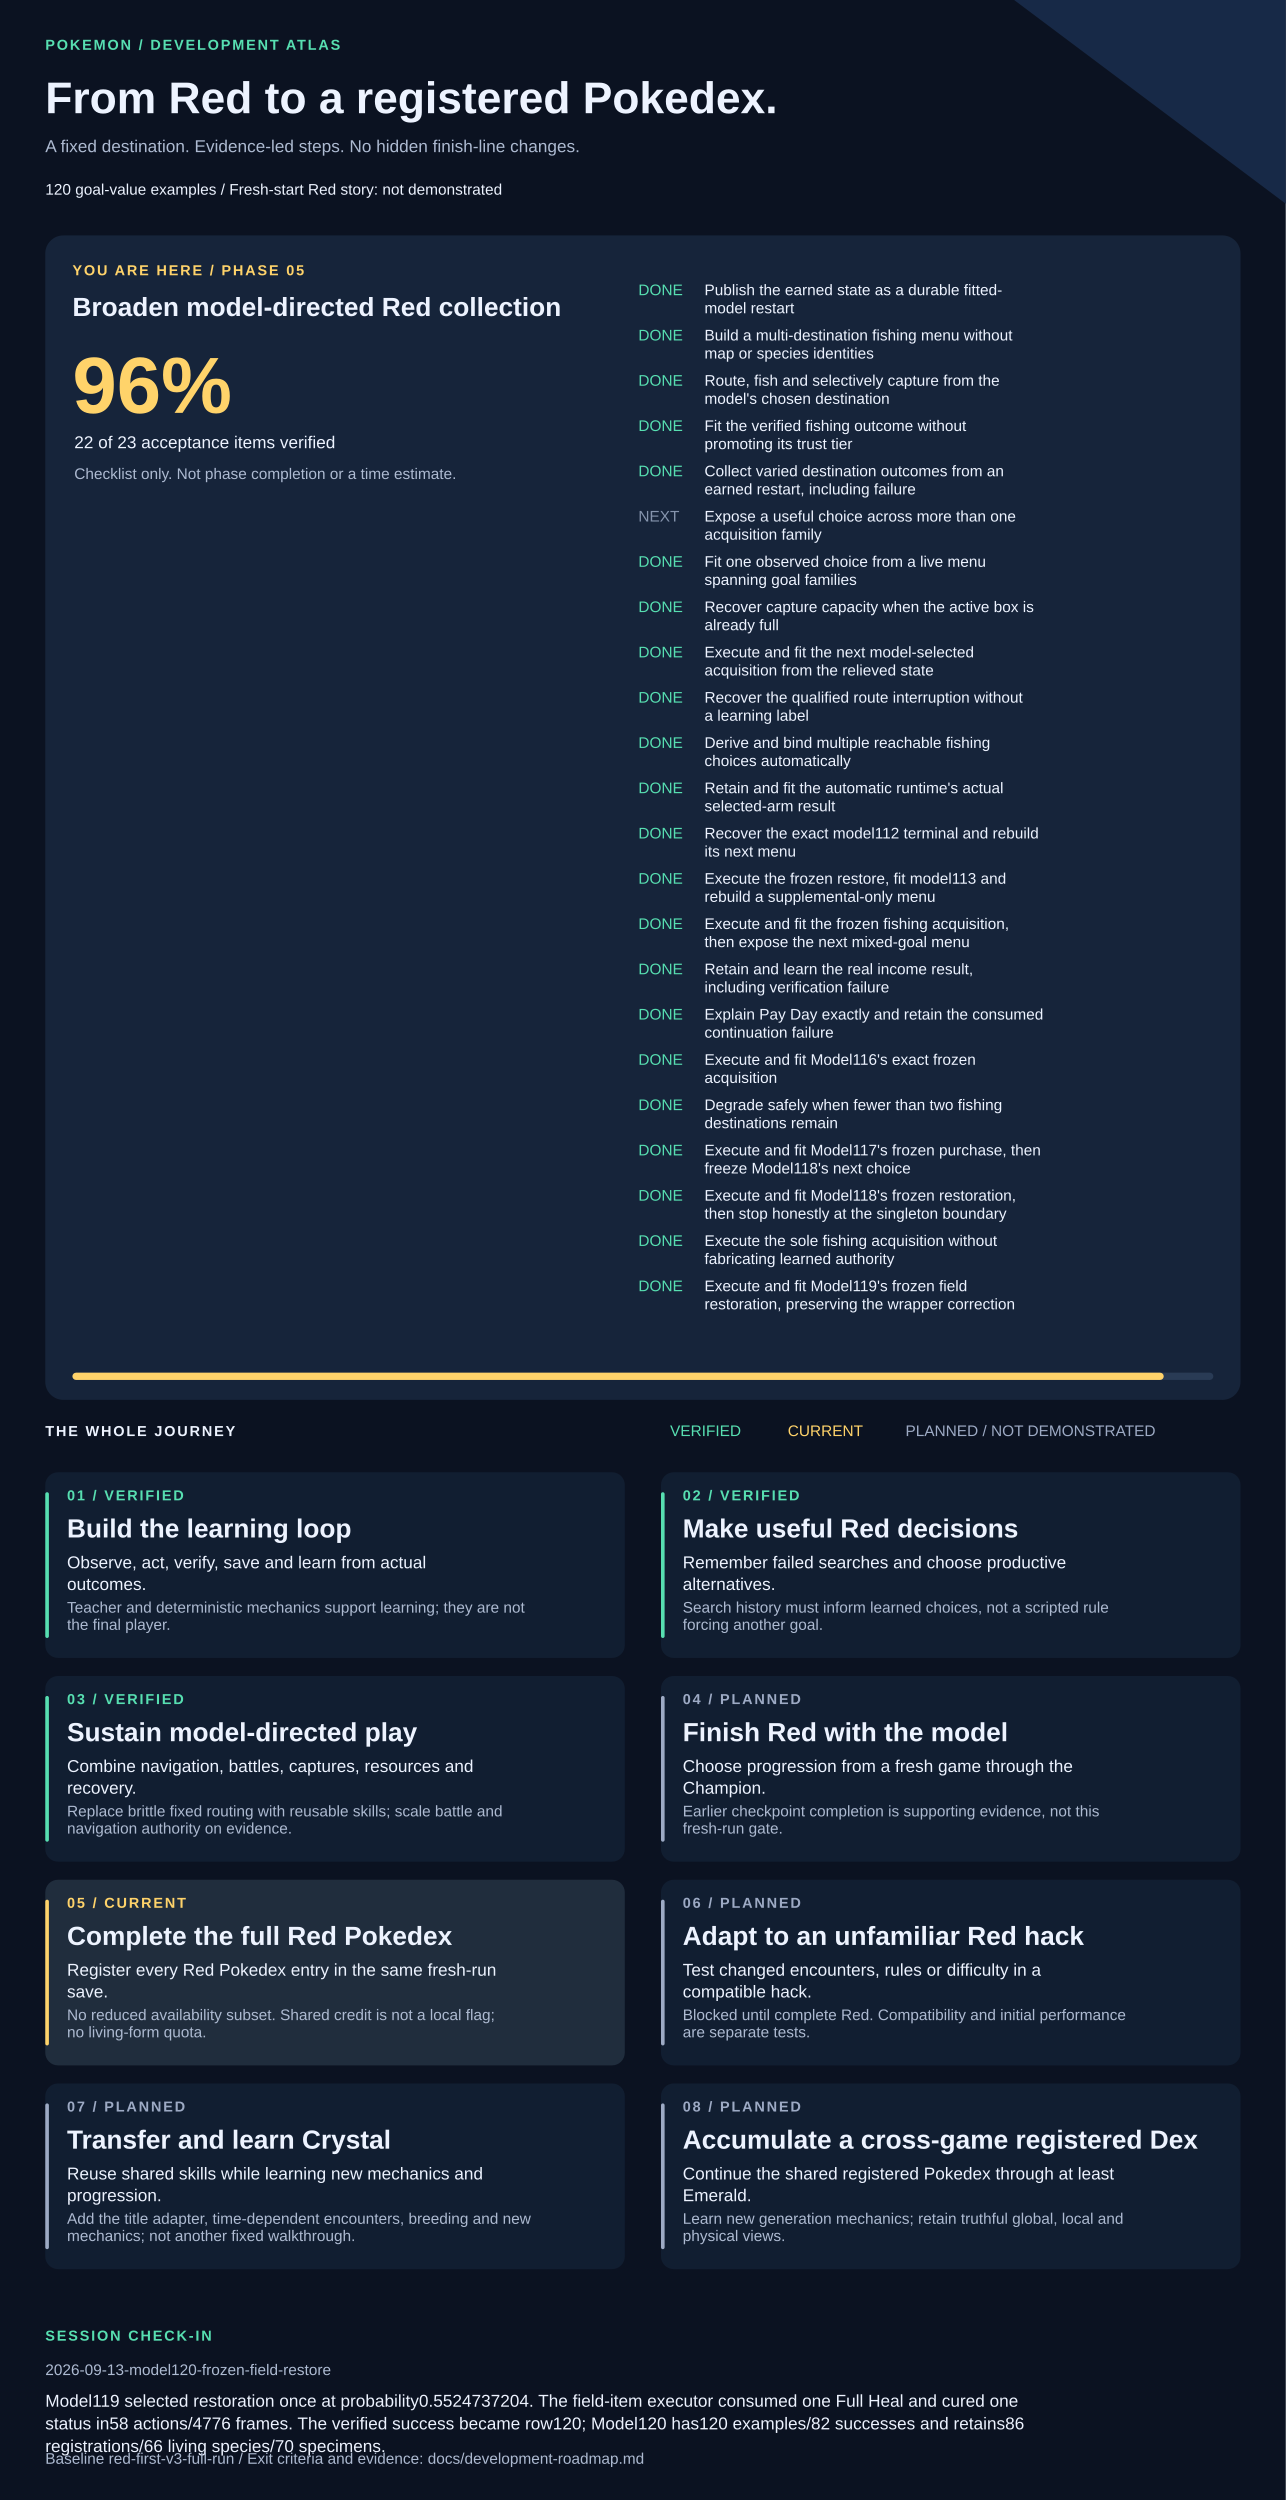
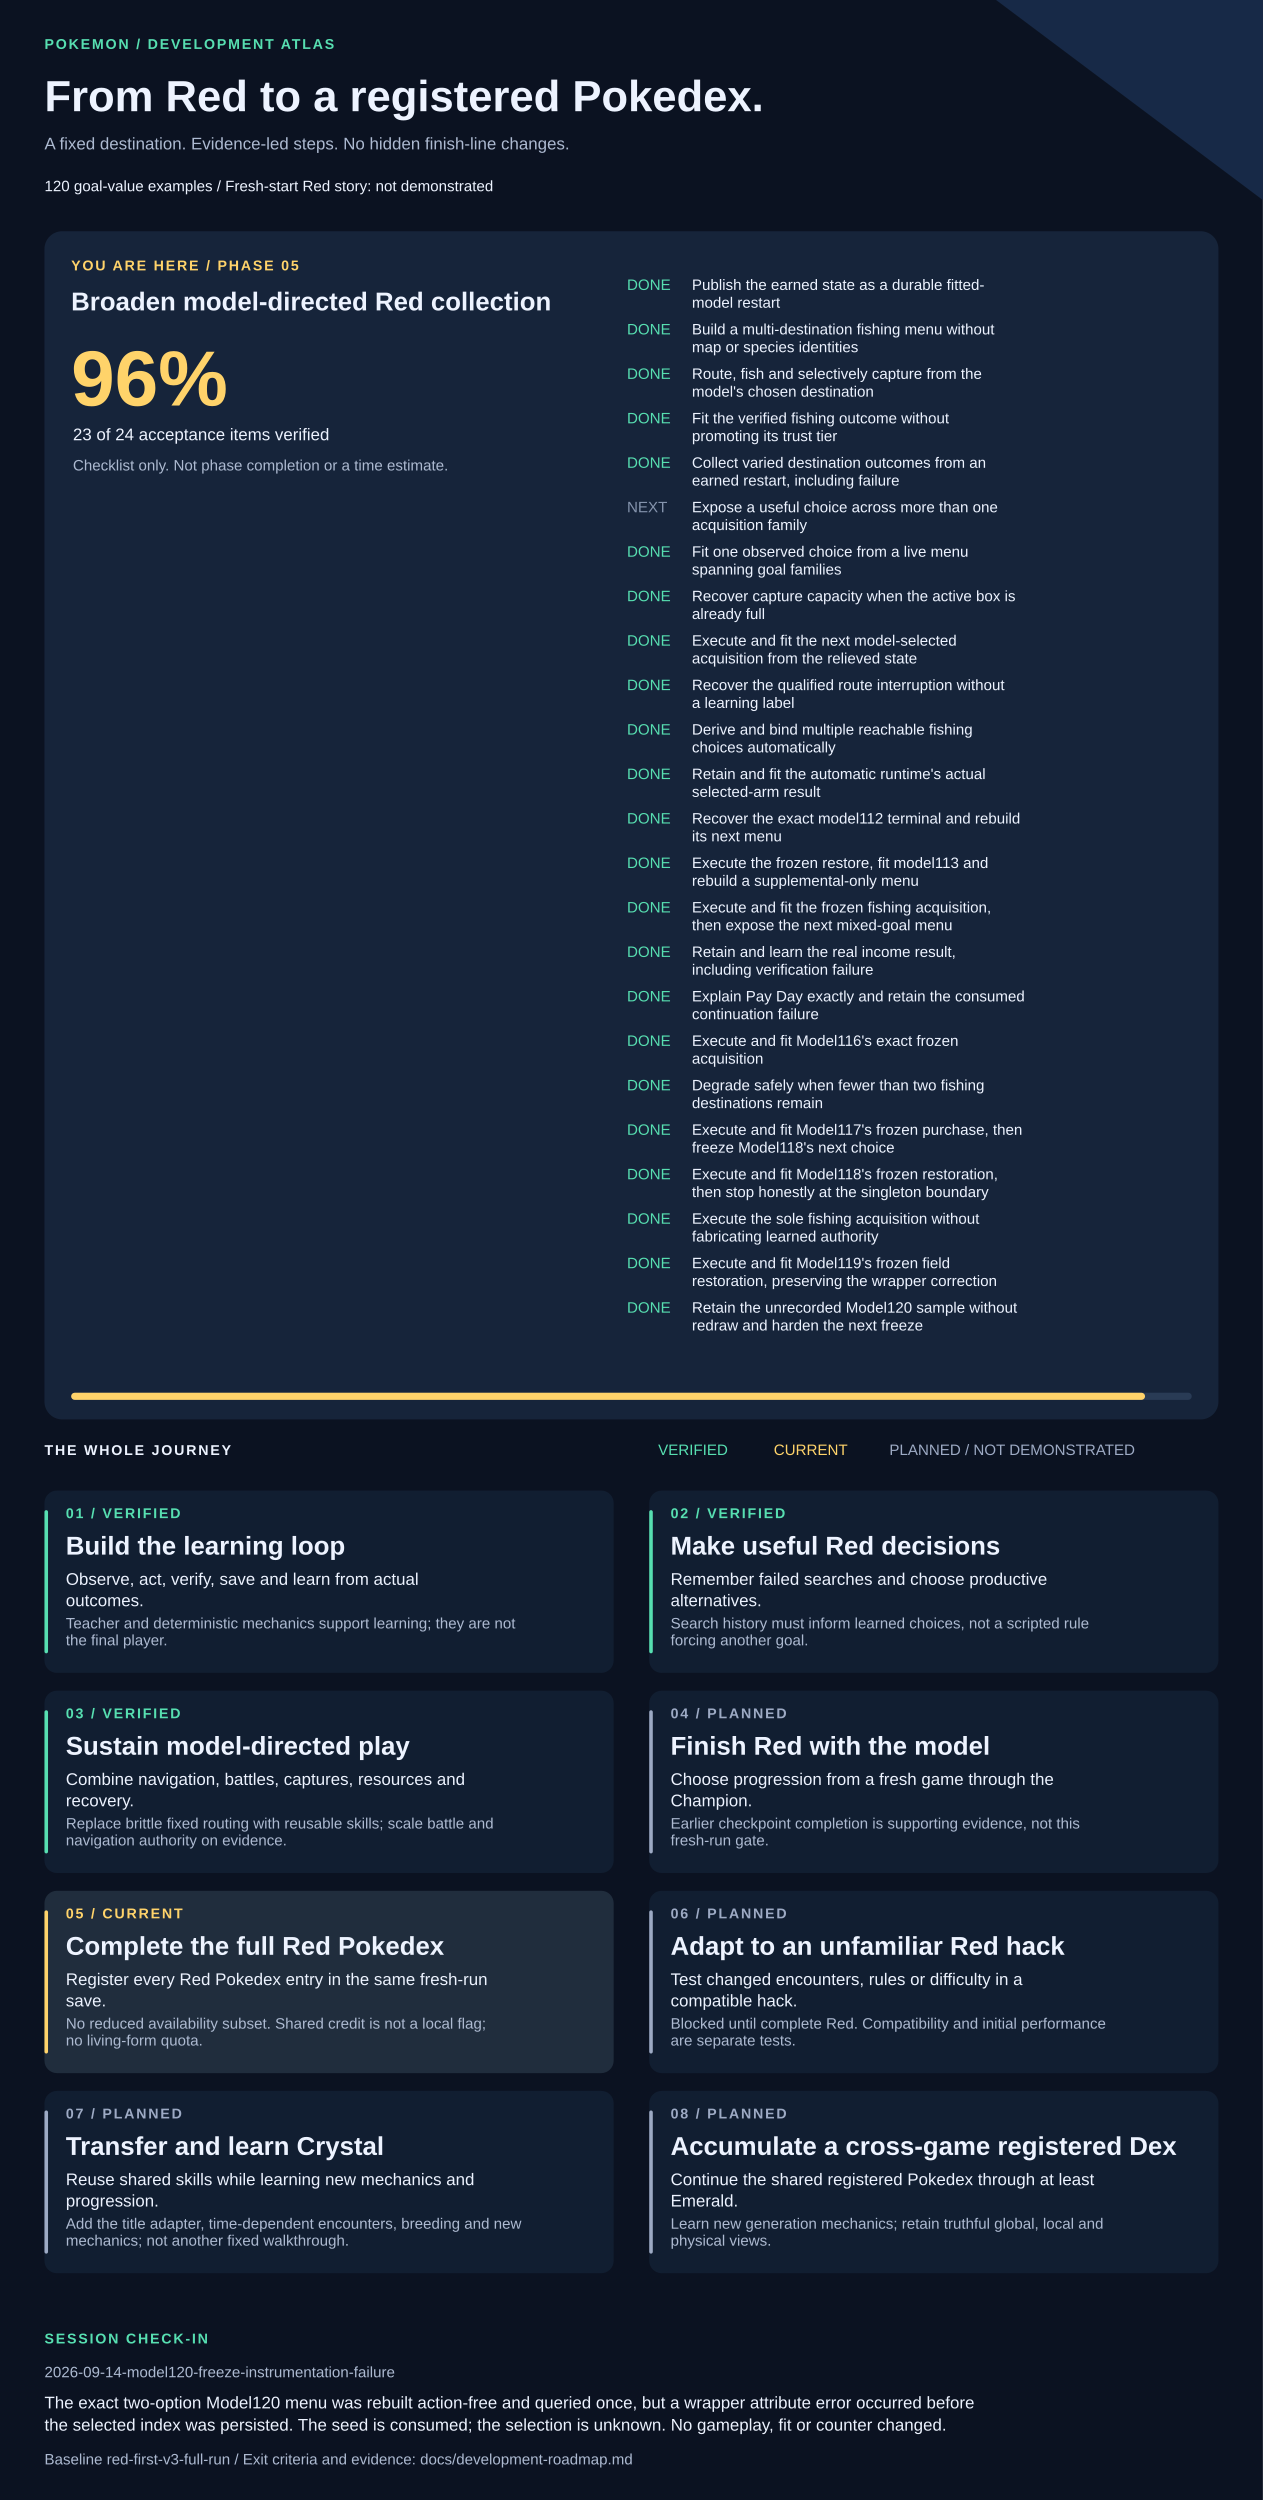
- <svg xmlns="http://www.w3.org/2000/svg" width="1420" height="2761" viewBox="0 0 1420 2761" role="img" aria-labelledby="title description">
+ <svg xmlns="http://www.w3.org/2000/svg" width="1420" height="2811" viewBox="0 0 1420 2811" role="img" aria-labelledby="title description">
  <style>text{font-family:Arial,Helvetica,sans-serif;fill:#edf3ff}.muted{fill:#adbad1}.eyebrow{font-size:16px;letter-spacing:2px;font-weight:bold}.heading{font-size:29px;font-weight:bold}.body{font-size:19px}.small{font-size:17px}</style>
-   <rect width="1420" height="2761" fill="#0b1221" />
+   <rect width="1420" height="2811" fill="#0b1221" />
  <path d="M1120 0H1420V225Z" fill="#172947" />
  <text x="50" y="55" class="eyebrow" style="fill:#57dfb1">POKEMON / DEVELOPMENT ATLAS</text>
  <text x="50" y="125" style="font-size:49px;font-weight:bold">From Red to a registered Pokedex.</text>
  <text x="50" y="168" class="body muted">A fixed destination. Evidence-led steps. No hidden finish-line changes.</text>
  <text x="50" y="215" class="small">120 goal-value examples  /  Fresh-start Red story: not demonstrated</text>
-   <rect x="50" y="260" width="1320" height="1286" rx="20" fill="#16243a" />
+   <rect x="50" y="260" width="1320" height="1336" rx="20" fill="#16243a" />
  <text x="80" y="304" class="eyebrow" style="fill:#ffd36a">YOU ARE HERE / PHASE 05</text>
  <text x="80" y="349" class="heading">Broaden model-directed Red collection</text>
  <text x="80" y="456" style="font-size:88px;font-weight:bold;fill:#ffd36a">96%</text>
-   <text x="82" y="495" class="body">22 of 23 acceptance items verified</text>
+   <text x="82" y="495" class="body">23 of 24 acceptance items verified</text>
  <text x="82" y="529" class="small muted">Checklist only. Not phase completion or a time estimate.</text>
  <text x="705" y="326" class="small" style="fill:#57dfb1">DONE</text>
  <text x="778" y="326" class="small">Publish the earned state as a durable fitted-</text>
  <text x="778" y="346" class="small">model restart</text>
  <text x="705" y="376" class="small" style="fill:#57dfb1">DONE</text>
  <text x="778" y="376" class="small">Build a multi-destination fishing menu without</text>
  <text x="778" y="396" class="small">map or species identities</text>
  <text x="705" y="426" class="small" style="fill:#57dfb1">DONE</text>
  <text x="778" y="426" class="small">Route, fish and selectively capture from the</text>
  <text x="778" y="446" class="small">model's chosen destination</text>
  <text x="705" y="476" class="small" style="fill:#57dfb1">DONE</text>
  <text x="778" y="476" class="small">Fit the verified fishing outcome without</text>
  <text x="778" y="496" class="small">promoting its trust tier</text>
  <text x="705" y="526" class="small" style="fill:#57dfb1">DONE</text>
  <text x="778" y="526" class="small">Collect varied destination outcomes from an</text>
  <text x="778" y="546" class="small">earned restart, including failure</text>
  <text x="705" y="576" class="small" style="fill:#8594ad">NEXT</text>
  <text x="778" y="576" class="small">Expose a useful choice across more than one</text>
  <text x="778" y="596" class="small">acquisition family</text>
  <text x="705" y="626" class="small" style="fill:#57dfb1">DONE</text>
  <text x="778" y="626" class="small">Fit one observed choice from a live menu</text>
  <text x="778" y="646" class="small">spanning goal families</text>
  <text x="705" y="676" class="small" style="fill:#57dfb1">DONE</text>
  <text x="778" y="676" class="small">Recover capture capacity when the active box is</text>
  <text x="778" y="696" class="small">already full</text>
  <text x="705" y="726" class="small" style="fill:#57dfb1">DONE</text>
  <text x="778" y="726" class="small">Execute and fit the next model-selected</text>
  <text x="778" y="746" class="small">acquisition from the relieved state</text>
  <text x="705" y="776" class="small" style="fill:#57dfb1">DONE</text>
  <text x="778" y="776" class="small">Recover the qualified route interruption without</text>
  <text x="778" y="796" class="small">a learning label</text>
  <text x="705" y="826" class="small" style="fill:#57dfb1">DONE</text>
  <text x="778" y="826" class="small">Derive and bind multiple reachable fishing</text>
  <text x="778" y="846" class="small">choices automatically</text>
  <text x="705" y="876" class="small" style="fill:#57dfb1">DONE</text>
  <text x="778" y="876" class="small">Retain and fit the automatic runtime's actual</text>
  <text x="778" y="896" class="small">selected-arm result</text>
  <text x="705" y="926" class="small" style="fill:#57dfb1">DONE</text>
  <text x="778" y="926" class="small">Recover the exact model112 terminal and rebuild</text>
  <text x="778" y="946" class="small">its next menu</text>
  <text x="705" y="976" class="small" style="fill:#57dfb1">DONE</text>
  <text x="778" y="976" class="small">Execute the frozen restore, fit model113 and</text>
  <text x="778" y="996" class="small">rebuild a supplemental-only menu</text>
  <text x="705" y="1026" class="small" style="fill:#57dfb1">DONE</text>
  <text x="778" y="1026" class="small">Execute and fit the frozen fishing acquisition,</text>
  <text x="778" y="1046" class="small">then expose the next mixed-goal menu</text>
  <text x="705" y="1076" class="small" style="fill:#57dfb1">DONE</text>
  <text x="778" y="1076" class="small">Retain and learn the real income result,</text>
  <text x="778" y="1096" class="small">including verification failure</text>
  <text x="705" y="1126" class="small" style="fill:#57dfb1">DONE</text>
  <text x="778" y="1126" class="small">Explain Pay Day exactly and retain the consumed</text>
  <text x="778" y="1146" class="small">continuation failure</text>
  <text x="705" y="1176" class="small" style="fill:#57dfb1">DONE</text>
  <text x="778" y="1176" class="small">Execute and fit Model116's exact frozen</text>
  <text x="778" y="1196" class="small">acquisition</text>
  <text x="705" y="1226" class="small" style="fill:#57dfb1">DONE</text>
  <text x="778" y="1226" class="small">Degrade safely when fewer than two fishing</text>
  <text x="778" y="1246" class="small">destinations remain</text>
  <text x="705" y="1276" class="small" style="fill:#57dfb1">DONE</text>
  <text x="778" y="1276" class="small">Execute and fit Model117's frozen purchase, then</text>
  <text x="778" y="1296" class="small">freeze Model118's next choice</text>
  <text x="705" y="1326" class="small" style="fill:#57dfb1">DONE</text>
  <text x="778" y="1326" class="small">Execute and fit Model118's frozen restoration,</text>
  <text x="778" y="1346" class="small">then stop honestly at the singleton boundary</text>
  <text x="705" y="1376" class="small" style="fill:#57dfb1">DONE</text>
  <text x="778" y="1376" class="small">Execute the sole fishing acquisition without</text>
  <text x="778" y="1396" class="small">fabricating learned authority</text>
  <text x="705" y="1426" class="small" style="fill:#57dfb1">DONE</text>
  <text x="778" y="1426" class="small">Execute and fit Model119's frozen field</text>
  <text x="778" y="1446" class="small">restoration, preserving the wrapper correction</text>
-   <rect x="80" y="1516" width="1260" height="8" rx="4" fill="#293b55" />
-   <rect x="80" y="1516" width="1205.22" height="8" rx="4" fill="#ffd36a" />
-   <text x="50" y="1586" class="eyebrow">THE WHOLE JOURNEY</text>
-   <text x="740" y="1586" class="small" style="fill:#57dfb1">VERIFIED</text>
-   <text x="870" y="1586" class="small" style="fill:#ffd36a">CURRENT</text>
-   <text x="1000" y="1586" class="small" style="fill:#9daac4">PLANNED / NOT DEMONSTRATED</text>
-   <rect x="50" y="1626" width="640" height="205" rx="14" fill="#111e31" />
-   <rect x="50" y="1648" width="4" height="161" rx="2" fill="#57dfb1" />
-   <text x="74" y="1657" class="eyebrow" style="fill:#57dfb1">01 / VERIFIED</text>
-   <text x="74" y="1698" class="heading">Build the learning loop</text>
-   <text x="74" y="1732" class="body">Observe, act, verify, save and learn from actual</text>
-   <text x="74" y="1756" class="body">outcomes.</text>
-   <text x="74" y="1781" class="small muted">Teacher and deterministic mechanics support learning; they are not</text>
-   <text x="74" y="1800" class="small muted">the final player.</text>
-   <rect x="730" y="1626" width="640" height="205" rx="14" fill="#111e31" />
-   <rect x="730" y="1648" width="4" height="161" rx="2" fill="#57dfb1" />
-   <text x="754" y="1657" class="eyebrow" style="fill:#57dfb1">02 / VERIFIED</text>
-   <text x="754" y="1698" class="heading">Make useful Red decisions</text>
-   <text x="754" y="1732" class="body">Remember failed searches and choose productive</text>
-   <text x="754" y="1756" class="body">alternatives.</text>
-   <text x="754" y="1781" class="small muted">Search history must inform learned choices, not a scripted rule</text>
-   <text x="754" y="1800" class="small muted">forcing another goal.</text>
-   <rect x="50" y="1851" width="640" height="205" rx="14" fill="#111e31" />
-   <rect x="50" y="1873" width="4" height="161" rx="2" fill="#57dfb1" />
-   <text x="74" y="1882" class="eyebrow" style="fill:#57dfb1">03 / VERIFIED</text>
-   <text x="74" y="1923" class="heading">Sustain model-directed play</text>
-   <text x="74" y="1957" class="body">Combine navigation, battles, captures, resources and</text>
-   <text x="74" y="1981" class="body">recovery.</text>
-   <text x="74" y="2006" class="small muted">Replace brittle fixed routing with reusable skills; scale battle and</text>
-   <text x="74" y="2025" class="small muted">navigation authority on evidence.</text>
-   <rect x="730" y="1851" width="640" height="205" rx="14" fill="#111e31" />
-   <rect x="730" y="1873" width="4" height="161" rx="2" fill="#9daac4" />
-   <text x="754" y="1882" class="eyebrow" style="fill:#9daac4">04 / PLANNED</text>
-   <text x="754" y="1923" class="heading">Finish Red with the model</text>
-   <text x="754" y="1957" class="body">Choose progression from a fresh game through the</text>
-   <text x="754" y="1981" class="body">Champion.</text>
-   <text x="754" y="2006" class="small muted">Earlier checkpoint completion is supporting evidence, not this</text>
-   <text x="754" y="2025" class="small muted">fresh-run gate.</text>
-   <rect x="50" y="2076" width="640" height="205" rx="14" fill="#202d3d" />
-   <rect x="50" y="2098" width="4" height="161" rx="2" fill="#ffd36a" />
-   <text x="74" y="2107" class="eyebrow" style="fill:#ffd36a">05 / CURRENT</text>
-   <text x="74" y="2148" class="heading">Complete the full Red Pokedex</text>
-   <text x="74" y="2182" class="body">Register every Red Pokedex entry in the same fresh-run</text>
-   <text x="74" y="2206" class="body">save.</text>
-   <text x="74" y="2231" class="small muted">No reduced availability subset. Shared credit is not a local flag;</text>
-   <text x="74" y="2250" class="small muted">no living-form quota.</text>
-   <rect x="730" y="2076" width="640" height="205" rx="14" fill="#111e31" />
-   <rect x="730" y="2098" width="4" height="161" rx="2" fill="#9daac4" />
-   <text x="754" y="2107" class="eyebrow" style="fill:#9daac4">06 / PLANNED</text>
-   <text x="754" y="2148" class="heading">Adapt to an unfamiliar Red hack</text>
-   <text x="754" y="2182" class="body">Test changed encounters, rules or difficulty in a</text>
-   <text x="754" y="2206" class="body">compatible hack.</text>
-   <text x="754" y="2231" class="small muted">Blocked until complete Red. Compatibility and initial performance</text>
-   <text x="754" y="2250" class="small muted">are separate tests.</text>
-   <rect x="50" y="2301" width="640" height="205" rx="14" fill="#111e31" />
-   <rect x="50" y="2323" width="4" height="161" rx="2" fill="#9daac4" />
-   <text x="74" y="2332" class="eyebrow" style="fill:#9daac4">07 / PLANNED</text>
-   <text x="74" y="2373" class="heading">Transfer and learn Crystal</text>
-   <text x="74" y="2407" class="body">Reuse shared skills while learning new mechanics and</text>
-   <text x="74" y="2431" class="body">progression.</text>
-   <text x="74" y="2456" class="small muted">Add the title adapter, time-dependent encounters, breeding and new</text>
-   <text x="74" y="2475" class="small muted">mechanics; not another fixed walkthrough.</text>
-   <rect x="730" y="2301" width="640" height="205" rx="14" fill="#111e31" />
-   <rect x="730" y="2323" width="4" height="161" rx="2" fill="#9daac4" />
-   <text x="754" y="2332" class="eyebrow" style="fill:#9daac4">08 / PLANNED</text>
-   <text x="754" y="2373" class="heading">Accumulate a cross-game registered Dex</text>
-   <text x="754" y="2407" class="body">Continue the shared registered Pokedex through at least</text>
-   <text x="754" y="2431" class="body">Emerald.</text>
-   <text x="754" y="2456" class="small muted">Learn new generation mechanics; retain truthful global, local and</text>
-   <text x="754" y="2475" class="small muted">physical views.</text>
-   <text x="50" y="2585" class="eyebrow" style="fill:#57dfb1">SESSION CHECK-IN</text>
-   <text x="50" y="2623" class="small muted">2026-09-13-model120-frozen-field-restore</text>
-   <text x="50" y="2658" class="body">Model119 selected restoration once at probability0.5524737204. The field-item executor consumed one Full Heal and cured one</text>
-   <text x="50" y="2683" class="body">status in58 actions/4776 frames. The verified success became row120; Model120 has120 examples/82 successes and retains86</text>
-   <text x="50" y="2708" class="body">registrations/66 living species/70 specimens.</text>
-   <text x="50" y="2721" class="small muted">Baseline red-first-v3-full-run / Exit criteria and evidence: docs/development-roadmap.md</text>
+   <text x="705" y="1476" class="small" style="fill:#57dfb1">DONE</text>
+   <text x="778" y="1476" class="small">Retain the unrecorded Model120 sample without</text>
+   <text x="778" y="1496" class="small">redraw and harden the next freeze</text>
+   <rect x="80" y="1566" width="1260" height="8" rx="4" fill="#293b55" />
+   <rect x="80" y="1566" width="1207.5" height="8" rx="4" fill="#ffd36a" />
+   <text x="50" y="1636" class="eyebrow">THE WHOLE JOURNEY</text>
+   <text x="740" y="1636" class="small" style="fill:#57dfb1">VERIFIED</text>
+   <text x="870" y="1636" class="small" style="fill:#ffd36a">CURRENT</text>
+   <text x="1000" y="1636" class="small" style="fill:#9daac4">PLANNED / NOT DEMONSTRATED</text>
+   <rect x="50" y="1676" width="640" height="205" rx="14" fill="#111e31" />
+   <rect x="50" y="1698" width="4" height="161" rx="2" fill="#57dfb1" />
+   <text x="74" y="1707" class="eyebrow" style="fill:#57dfb1">01 / VERIFIED</text>
+   <text x="74" y="1748" class="heading">Build the learning loop</text>
+   <text x="74" y="1782" class="body">Observe, act, verify, save and learn from actual</text>
+   <text x="74" y="1806" class="body">outcomes.</text>
+   <text x="74" y="1831" class="small muted">Teacher and deterministic mechanics support learning; they are not</text>
+   <text x="74" y="1850" class="small muted">the final player.</text>
+   <rect x="730" y="1676" width="640" height="205" rx="14" fill="#111e31" />
+   <rect x="730" y="1698" width="4" height="161" rx="2" fill="#57dfb1" />
+   <text x="754" y="1707" class="eyebrow" style="fill:#57dfb1">02 / VERIFIED</text>
+   <text x="754" y="1748" class="heading">Make useful Red decisions</text>
+   <text x="754" y="1782" class="body">Remember failed searches and choose productive</text>
+   <text x="754" y="1806" class="body">alternatives.</text>
+   <text x="754" y="1831" class="small muted">Search history must inform learned choices, not a scripted rule</text>
+   <text x="754" y="1850" class="small muted">forcing another goal.</text>
+   <rect x="50" y="1901" width="640" height="205" rx="14" fill="#111e31" />
+   <rect x="50" y="1923" width="4" height="161" rx="2" fill="#57dfb1" />
+   <text x="74" y="1932" class="eyebrow" style="fill:#57dfb1">03 / VERIFIED</text>
+   <text x="74" y="1973" class="heading">Sustain model-directed play</text>
+   <text x="74" y="2007" class="body">Combine navigation, battles, captures, resources and</text>
+   <text x="74" y="2031" class="body">recovery.</text>
+   <text x="74" y="2056" class="small muted">Replace brittle fixed routing with reusable skills; scale battle and</text>
+   <text x="74" y="2075" class="small muted">navigation authority on evidence.</text>
+   <rect x="730" y="1901" width="640" height="205" rx="14" fill="#111e31" />
+   <rect x="730" y="1923" width="4" height="161" rx="2" fill="#9daac4" />
+   <text x="754" y="1932" class="eyebrow" style="fill:#9daac4">04 / PLANNED</text>
+   <text x="754" y="1973" class="heading">Finish Red with the model</text>
+   <text x="754" y="2007" class="body">Choose progression from a fresh game through the</text>
+   <text x="754" y="2031" class="body">Champion.</text>
+   <text x="754" y="2056" class="small muted">Earlier checkpoint completion is supporting evidence, not this</text>
+   <text x="754" y="2075" class="small muted">fresh-run gate.</text>
+   <rect x="50" y="2126" width="640" height="205" rx="14" fill="#202d3d" />
+   <rect x="50" y="2148" width="4" height="161" rx="2" fill="#ffd36a" />
+   <text x="74" y="2157" class="eyebrow" style="fill:#ffd36a">05 / CURRENT</text>
+   <text x="74" y="2198" class="heading">Complete the full Red Pokedex</text>
+   <text x="74" y="2232" class="body">Register every Red Pokedex entry in the same fresh-run</text>
+   <text x="74" y="2256" class="body">save.</text>
+   <text x="74" y="2281" class="small muted">No reduced availability subset. Shared credit is not a local flag;</text>
+   <text x="74" y="2300" class="small muted">no living-form quota.</text>
+   <rect x="730" y="2126" width="640" height="205" rx="14" fill="#111e31" />
+   <rect x="730" y="2148" width="4" height="161" rx="2" fill="#9daac4" />
+   <text x="754" y="2157" class="eyebrow" style="fill:#9daac4">06 / PLANNED</text>
+   <text x="754" y="2198" class="heading">Adapt to an unfamiliar Red hack</text>
+   <text x="754" y="2232" class="body">Test changed encounters, rules or difficulty in a</text>
+   <text x="754" y="2256" class="body">compatible hack.</text>
+   <text x="754" y="2281" class="small muted">Blocked until complete Red. Compatibility and initial performance</text>
+   <text x="754" y="2300" class="small muted">are separate tests.</text>
+   <rect x="50" y="2351" width="640" height="205" rx="14" fill="#111e31" />
+   <rect x="50" y="2373" width="4" height="161" rx="2" fill="#9daac4" />
+   <text x="74" y="2382" class="eyebrow" style="fill:#9daac4">07 / PLANNED</text>
+   <text x="74" y="2423" class="heading">Transfer and learn Crystal</text>
+   <text x="74" y="2457" class="body">Reuse shared skills while learning new mechanics and</text>
+   <text x="74" y="2481" class="body">progression.</text>
+   <text x="74" y="2506" class="small muted">Add the title adapter, time-dependent encounters, breeding and new</text>
+   <text x="74" y="2525" class="small muted">mechanics; not another fixed walkthrough.</text>
+   <rect x="730" y="2351" width="640" height="205" rx="14" fill="#111e31" />
+   <rect x="730" y="2373" width="4" height="161" rx="2" fill="#9daac4" />
+   <text x="754" y="2382" class="eyebrow" style="fill:#9daac4">08 / PLANNED</text>
+   <text x="754" y="2423" class="heading">Accumulate a cross-game registered Dex</text>
+   <text x="754" y="2457" class="body">Continue the shared registered Pokedex through at least</text>
+   <text x="754" y="2481" class="body">Emerald.</text>
+   <text x="754" y="2506" class="small muted">Learn new generation mechanics; retain truthful global, local and</text>
+   <text x="754" y="2525" class="small muted">physical views.</text>
+   <text x="50" y="2635" class="eyebrow" style="fill:#57dfb1">SESSION CHECK-IN</text>
+   <text x="50" y="2673" class="small muted">2026-09-14-model120-freeze-instrumentation-failure</text>
+   <text x="50" y="2708" class="body">The exact two-option Model120 menu was rebuilt action-free and queried once, but a wrapper attribute error occurred before</text>
+   <text x="50" y="2733" class="body">the selected index was persisted. The seed is consumed; the selection is unknown. No gameplay, fit or counter changed.</text>
+   <text x="50" y="2771" class="small muted">Baseline red-first-v3-full-run / Exit criteria and evidence: docs/development-roadmap.md</text>
</svg>
